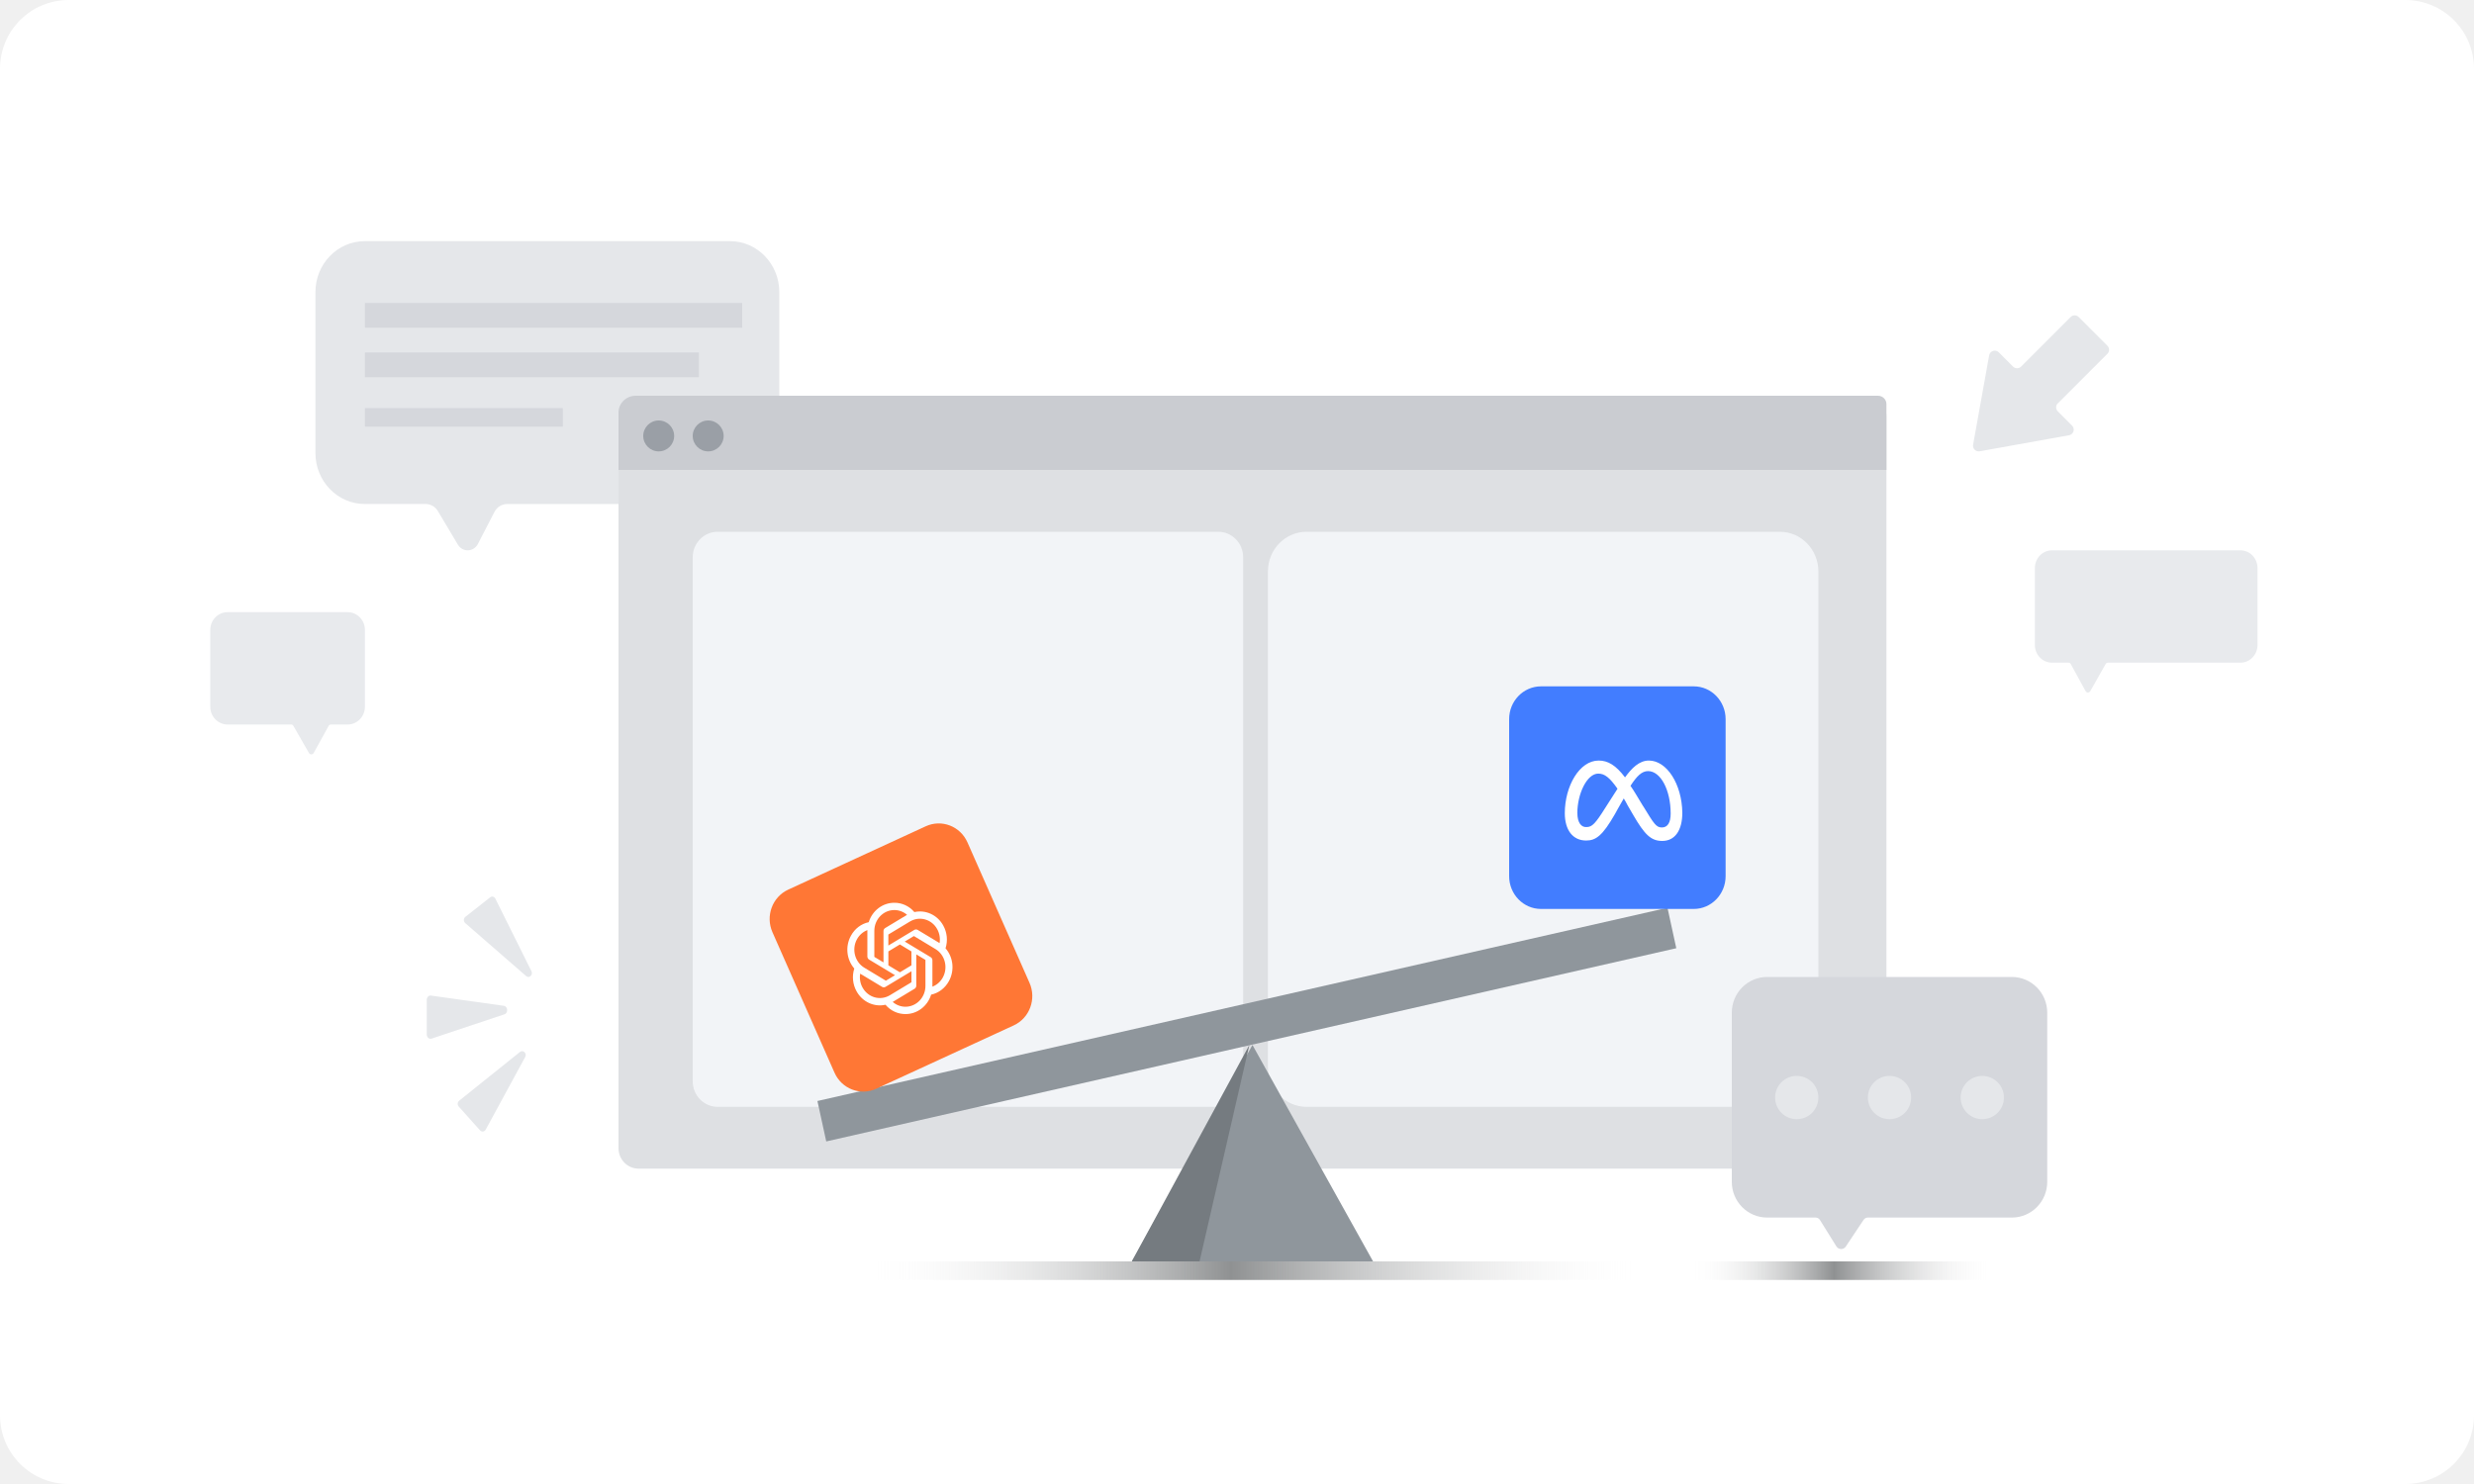
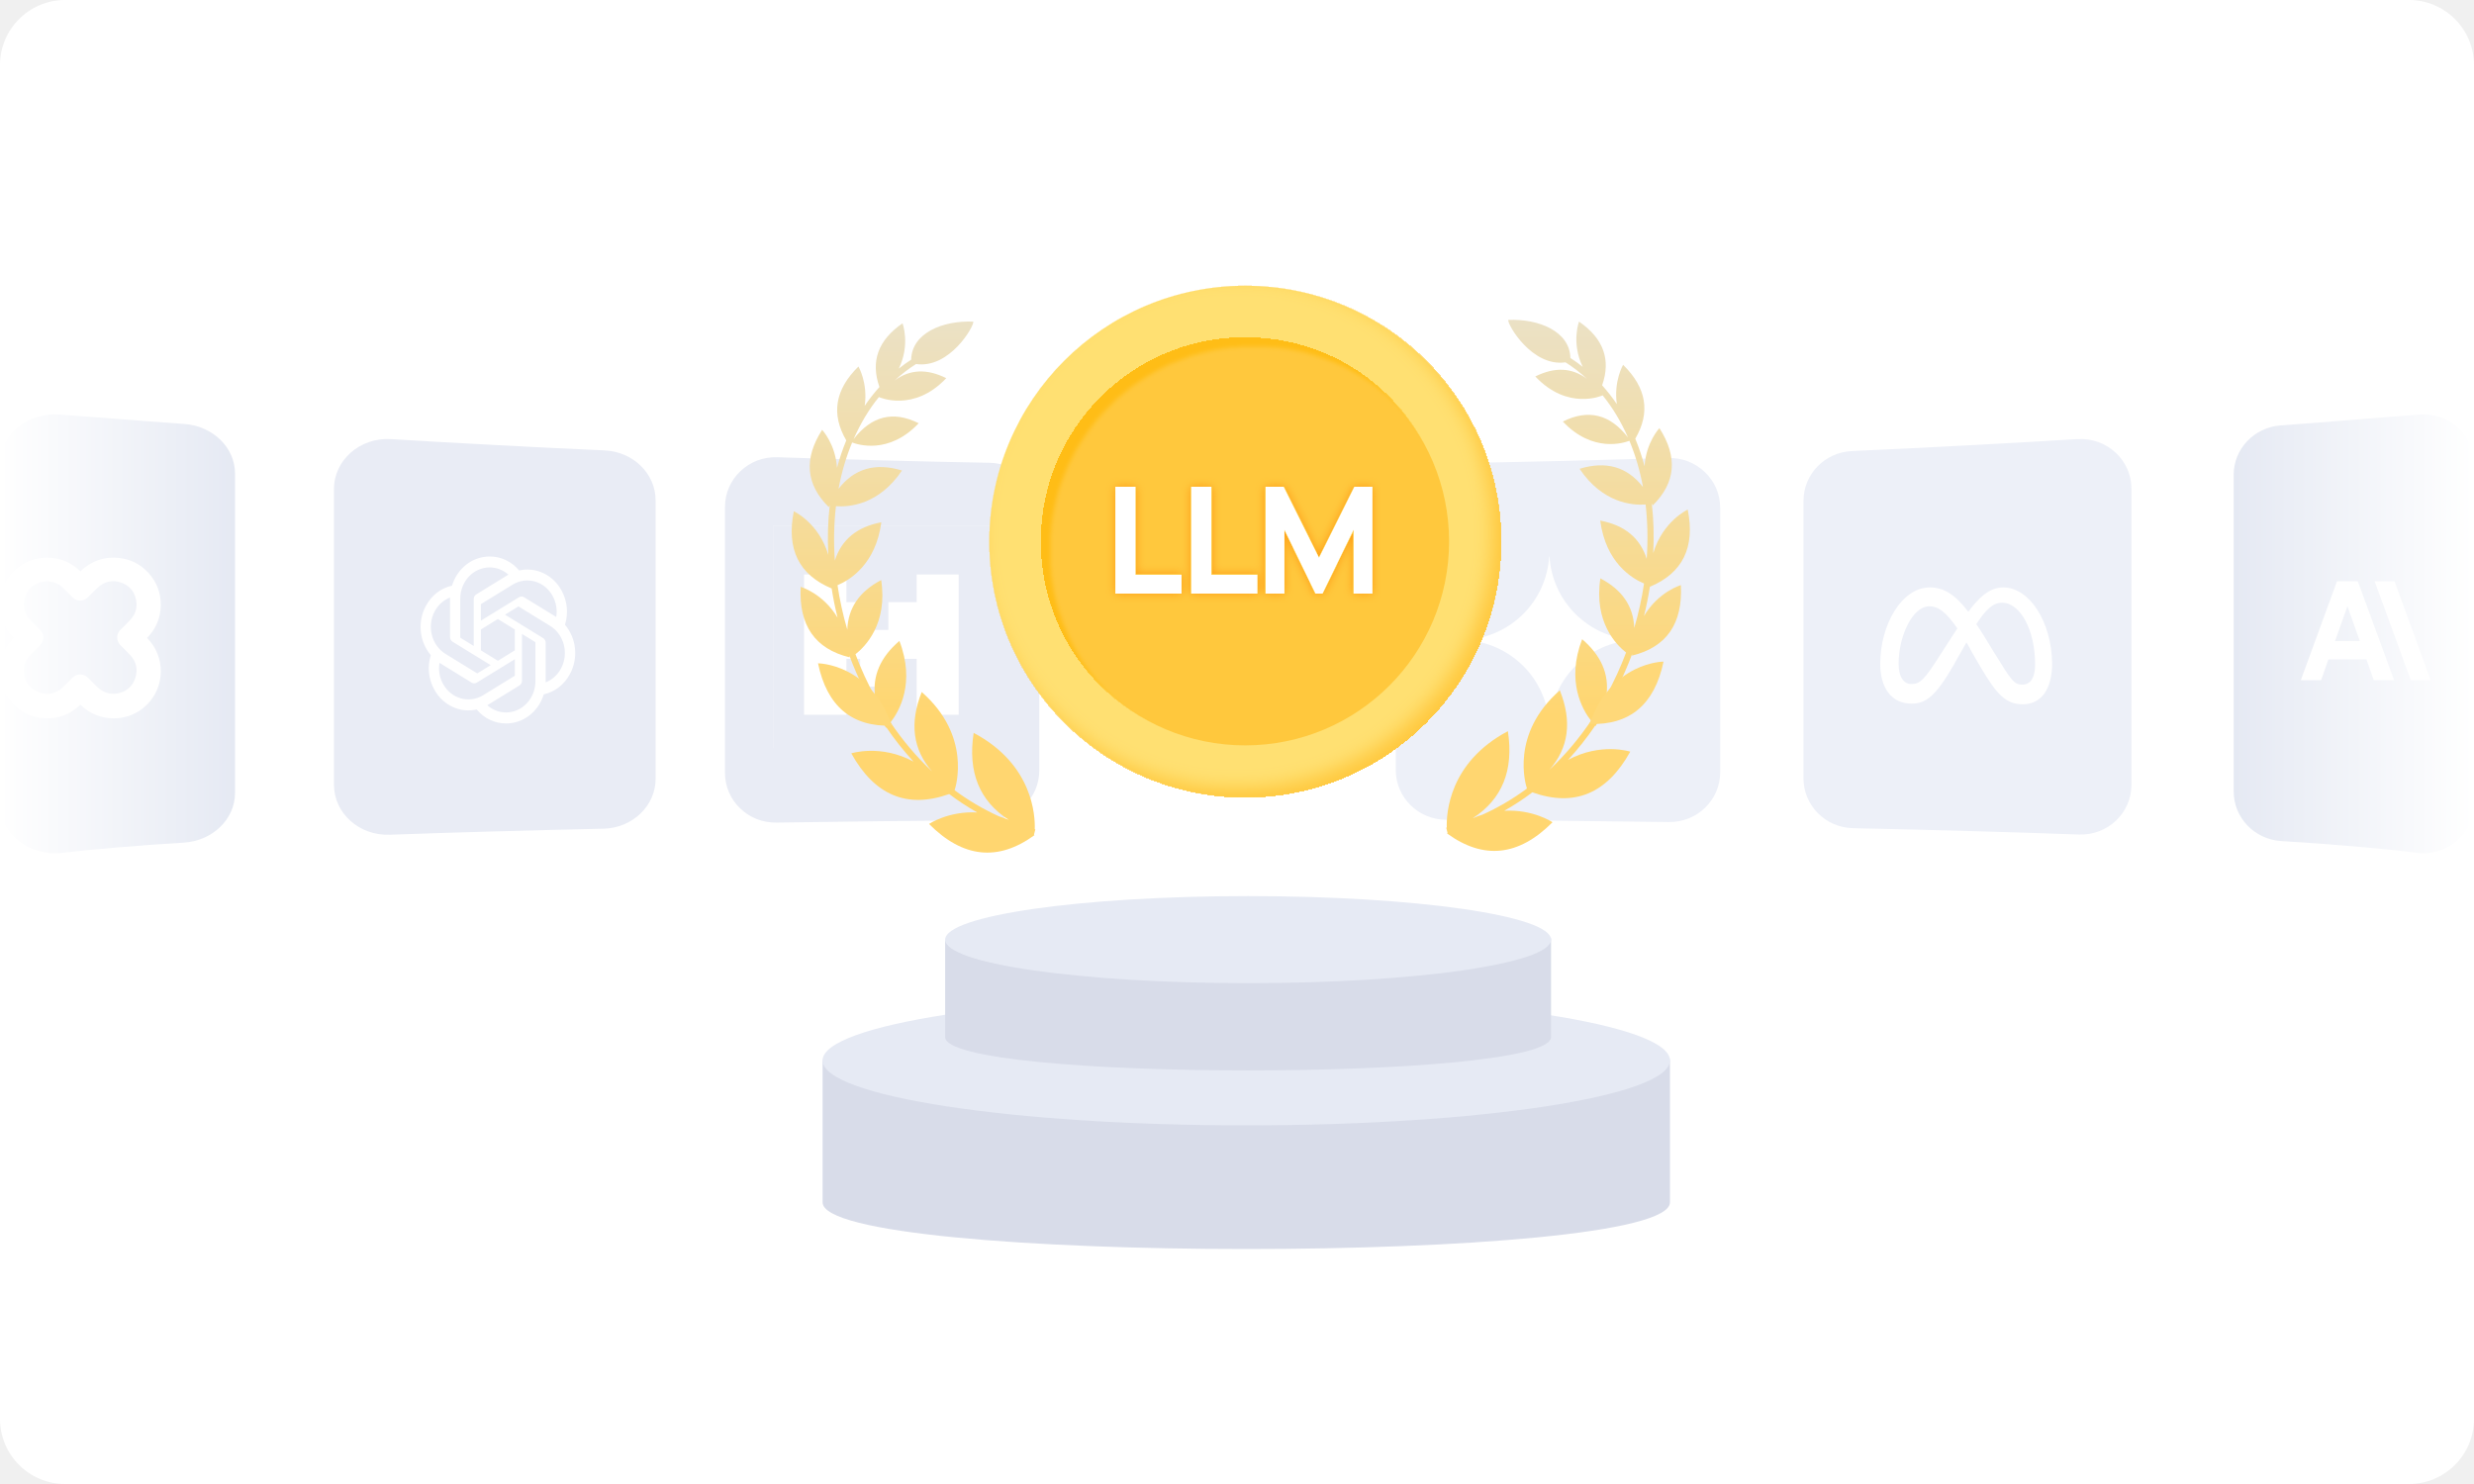
<svg xmlns="http://www.w3.org/2000/svg" width="400" height="240" viewBox="0 0 400 240" fill="none">
-   <rect width="400" height="240" rx="11.111" fill="white" />
-   <path d="M264 204H139V207H264V204Z" fill="url(#paint0_linear_917_4801)" />
-   <path d="M322 204H273V207H322V204Z" fill="url(#paint1_linear_917_4801)" />
-   <path d="M118.021 39H58.975C54.571 39 51 42.688 51 47.237V73.269C51 77.819 54.571 81.507 58.975 81.507H68.809C69.616 81.507 70.37 81.942 70.796 82.652L74.034 88.086C74.788 89.35 76.58 89.291 77.258 87.985L79.946 82.785C80.35 82.001 81.144 81.511 82.004 81.511H118.025C122.429 81.511 126 77.823 126 73.274V47.237C126 42.688 122.429 39 118.025 39H118.021Z" fill="#E5E7EA" />
-   <path d="M301.757 64H103.243C101.452 64 100 65.483 100 67.311V185.688C100 187.517 101.452 189 103.243 189H301.757C303.548 189 305 187.517 305 185.688V67.311C305 65.483 303.548 64 301.757 64Z" fill="#DEE0E3" />
-   <path d="M196.975 86H116.025C113.802 86 112 87.849 112 90.129V174.871C112 177.152 113.802 179 116.025 179H196.975C199.198 179 201 177.152 201 174.871V90.129C201 87.849 199.198 86 196.975 86Z" fill="#F2F4F7" />
-   <path d="M287.753 86H211.247C207.797 86 205 88.869 205 92.408V172.592C205 176.131 207.797 179 211.247 179H287.753C291.203 179 294 176.131 294 172.592V92.408C294 88.869 291.203 86 287.753 86Z" fill="#F2F4F7" />
-   <path d="M102.795 64H303.625C304.383 64 305 64.6 305 65.338V76H100V66.718C100 65.217 101.251 64 102.795 64Z" fill="#CACCD1" />
-   <path d="M269.6 146.811L132.162 178.059L133.588 184.599L271.025 153.351L269.6 146.811Z" fill="#8F969C" />
-   <path d="M202.5 169L183 204H222L202.5 169Z" fill="#8F969C" />
-   <path d="M166.452 158.946L156.42 136.233C155.263 133.613 152.245 132.447 149.679 133.629L127.44 143.875C124.874 145.057 123.733 148.139 124.89 150.76L134.922 173.473C136.079 176.093 139.098 177.259 141.663 176.077L163.902 165.832C166.468 164.649 167.609 161.567 166.452 158.946Z" fill="#FF7735" />
-   <path d="M279 141.696V116.304C279 113.375 276.691 111 273.843 111H249.157C246.309 111 244 113.375 244 116.304V141.696C244 144.625 246.309 147 249.157 147H273.843C276.691 147 279 144.625 279 141.696Z" fill="#427DFF" />
-   <path d="M332.718 65.233L340.729 57.219C341.09 56.857 341.09 56.278 340.729 55.916L336.086 51.271C335.724 50.91 335.145 50.91 334.784 51.271L326.773 59.286C326.411 59.648 325.832 59.648 325.471 59.286L323.165 56.979C322.641 56.454 321.741 56.735 321.61 57.468L319.015 71.918C318.902 72.551 319.453 73.098 320.082 72.985L334.526 70.389C335.258 70.258 335.539 69.358 335.014 68.833L332.709 66.527C332.347 66.165 332.347 65.586 332.709 65.224L332.718 65.233Z" fill="#E5E7EA" />
-   <path d="M106.5 73C107.881 73 109 71.881 109 70.5C109 69.119 107.881 68 106.5 68C105.119 68 104 69.119 104 70.5C104 71.881 105.119 73 106.5 73Z" fill="#9A9FA6" />
-   <path d="M114.5 73C115.881 73 117 71.881 117 70.5C117 69.119 115.881 68 114.5 68C113.119 68 112 69.119 112 70.5C112 71.881 113.119 73 114.5 73Z" fill="#9A9FA6" />
-   <path d="M325.286 158H285.714C282.557 158 280 160.586 280 163.779V191.132C280 194.324 282.557 196.91 285.714 196.91H293.555C293.839 196.91 294.101 197.059 294.252 197.301L296.911 201.571C297.262 202.132 298.066 202.146 298.434 201.594L301.307 197.279C301.462 197.05 301.715 196.91 301.99 196.91H325.286C328.443 196.91 331 194.324 331 191.132V163.779C331 160.586 328.443 158 325.286 158Z" fill="#D5D7DC" />
-   <path d="M36.801 99H56.199C57.746 99 59 100.284 59 101.87V114.303C59 115.888 57.746 117.173 56.199 117.173H53.492C53.353 117.173 53.224 117.246 53.15 117.367L50.71 121.787C50.538 122.066 50.144 122.072 49.964 121.798L47.419 117.355C47.343 117.242 47.219 117.173 47.084 117.173H36.801C35.254 117.173 34 115.888 34 114.303V101.87C34 100.284 35.254 99 36.801 99Z" fill="#E8EAED" />
-   <path d="M362.227 89H331.773C330.241 89 329 90.284 329 91.87V104.303C329 105.888 330.241 107.173 331.773 107.173H334.453C334.591 107.173 334.718 107.246 334.791 107.367L337.207 111.787C337.377 112.066 337.767 112.072 337.946 111.798L340.465 107.355C340.54 107.242 340.663 107.173 340.797 107.173H362.227C363.759 107.173 365 105.888 365 104.303V91.87C365 90.284 363.759 89 362.227 89Z" fill="#E8EAED" />
-   <path d="M120 49H59V53H120V49Z" fill="#D5D7DC" />
-   <path d="M113 57H59V61H113V57Z" fill="#D5D7DC" />
-   <path d="M91 66H59V69H91V66Z" fill="#D5D7DC" />
-   <path d="M290.5 181C292.433 181 294 179.433 294 177.5C294 175.567 292.433 174 290.5 174C288.567 174 287 175.567 287 177.5C287 179.433 288.567 181 290.5 181Z" fill="#E5E7EA" />
-   <path d="M305.5 181C307.433 181 309 179.433 309 177.5C309 175.567 307.433 174 305.5 174C303.567 174 302 175.567 302 177.5C302 179.433 303.567 181 305.5 181Z" fill="#E5E7EA" />
-   <path d="M320.5 181C322.433 181 324 179.433 324 177.5C324 175.567 322.433 174 320.5 174C318.567 174 317 175.567 317 177.5C317 179.433 318.567 181 320.5 181Z" fill="#E5E7EA" />
-   <path d="M202 169L193.947 204H183L202 169Z" fill="#757B80" />
-   <path d="M69.68 161.01L81.468 162.665C82.122 162.757 82.197 163.823 81.561 164.038L69.773 167.973C69.384 168.101 69 167.763 69 167.296V161.702C69 161.282 69.318 160.954 69.676 161.005L69.68 161.01Z" fill="#E5E7EA" />
-   <path d="M80.089 145.328L85.925 157.065C86.225 157.666 85.558 158.285 85.07 157.859L75.216 149.285C74.92 149.023 74.929 148.523 75.237 148.28L79.255 145.117C79.534 144.897 79.922 144.998 80.089 145.328Z" fill="#E5E7EA" />
-   <path d="M74.232 178.017L84.07 170.127C84.572 169.725 85.234 170.353 84.918 170.936L78.529 182.691C78.335 183.048 77.88 183.107 77.614 182.809L74.161 178.947C73.92 178.681 73.954 178.247 74.232 178.026V178.017Z" fill="#E5E7EA" />
-   <path d="M152.876 153.364C153.268 152.138 153.13 150.795 152.509 149.682C151.568 147.974 149.678 147.095 147.836 147.505C147.016 146.541 145.834 145.991 144.6 146C142.714 145.996 141.04 147.262 140.457 149.141C139.245 149.398 138.201 150.191 137.588 151.318C136.639 153.022 136.854 155.171 138.123 156.636C137.73 157.862 137.868 159.205 138.49 160.318C139.43 162.026 141.32 162.905 143.167 162.495C143.987 163.459 145.169 164.009 146.403 164C148.289 164.004 149.968 162.734 150.546 160.859C151.758 160.602 152.802 159.809 153.415 158.682C154.36 156.978 154.144 154.829 152.88 153.369L152.876 153.364ZM146.399 162.815C145.644 162.815 144.91 162.54 144.332 162.035C144.358 162.021 144.406 161.994 144.436 161.976L147.866 159.908C148.043 159.804 148.151 159.61 148.147 159.399V154.347L149.596 155.221C149.596 155.221 149.622 155.243 149.627 155.261V159.444C149.627 161.305 148.181 162.81 146.399 162.815ZM139.461 159.723C139.081 159.043 138.947 158.24 139.077 157.465C139.102 157.483 139.146 157.51 139.18 157.528L142.611 159.597C142.783 159.705 142.999 159.705 143.176 159.597L147.366 157.073V158.822C147.366 158.822 147.357 158.858 147.344 158.867L143.875 160.958C142.33 161.886 140.358 161.336 139.465 159.723H139.461ZM138.559 151.899C138.934 151.214 139.53 150.692 140.237 150.421C140.237 150.453 140.237 150.507 140.237 150.543V154.68C140.237 154.892 140.345 155.086 140.518 155.189L144.708 157.713L143.258 158.587C143.258 158.587 143.223 158.601 143.21 158.592L139.741 156.501C138.201 155.568 137.67 153.508 138.559 151.895V151.899ZM150.472 154.797L146.283 152.273L147.732 151.399C147.732 151.399 147.767 151.386 147.78 151.395L151.249 153.486C152.794 154.419 153.32 156.478 152.431 158.092C152.056 158.772 151.461 159.295 150.753 159.57V155.306C150.753 155.095 150.649 154.901 150.472 154.797ZM151.918 152.526C151.892 152.508 151.849 152.481 151.814 152.463L148.384 150.394C148.211 150.286 147.996 150.286 147.819 150.394L143.629 152.918V151.169C143.629 151.169 143.638 151.133 143.65 151.124L147.12 149.033C148.664 148.105 150.641 148.655 151.53 150.268C151.905 150.948 152.043 151.746 151.914 152.521L151.918 152.526ZM142.844 155.644L141.394 154.77C141.394 154.77 141.368 154.748 141.364 154.73V150.547C141.364 148.686 142.813 147.176 144.595 147.176C145.351 147.176 146.08 147.451 146.658 147.956C146.632 147.97 146.585 147.997 146.554 148.015L143.124 150.083C142.947 150.187 142.839 150.381 142.844 150.592V155.64V155.644ZM143.633 153.869L145.497 152.742L147.361 153.869V156.118L145.497 157.244L143.633 156.118V153.869Z" fill="white" />
-   <path d="M255.026 131.51C255.026 128.378 256.583 125.111 258.41 125.111C259.425 125.111 260.236 125.722 261.522 127.561C260.303 129.467 259.562 130.622 259.562 130.622C257.94 133.211 257.399 133.755 256.521 133.755C255.643 133.822 255.031 133.005 255.031 131.51M265.646 130.355L264.498 128.449C264.227 127.972 263.89 127.494 263.62 127.088C264.635 125.521 265.446 124.705 266.462 124.705C268.493 124.705 270.116 127.766 270.116 131.577C270.116 133.005 269.641 133.822 268.697 133.822C267.752 133.822 267.411 133.211 265.655 130.35M262.737 125.722C261.247 123.75 259.966 123 258.476 123C255.363 123 253 127.15 253 131.51C253 134.233 254.286 135.933 256.45 135.933C258.006 135.933 259.088 135.183 261.114 131.644C261.114 131.644 261.926 130.145 262.533 129.127C262.737 129.467 262.941 129.81 263.141 130.216L264.09 131.85C265.916 134.982 266.932 136 268.754 136C270.852 136 272 134.228 272 131.439C271.933 126.811 269.499 123 266.59 123C265.034 123 263.819 124.227 262.737 125.722Z" fill="white" />
+   <rect width="400" height="240" rx="10.526" fill="white" />
+   <g clip-path="url(#clip0_1007_3160)">
+     <path d="M159.995 74.845C148.535 74.634 137.09 74.334 125.67 73.946C121.045 73.789 117.215 77.439 117.215 81.982V124.994C117.215 129.484 120.955 133.104 125.52 133.035C136.665 132.863 148.185 132.735 159.915 132.642C164.41 132.608 168.035 129.017 168.035 124.602V82.881C168.035 78.495 164.455 74.924 159.99 74.845H159.995Z" fill="#E9ECF5" />
+     <g clip-path="url(#clip1_1007_3160)">
+       <path d="M161 85.019C149.01 85.019 137.021 85.019 125.019 85.019C125.019 97.016 125.019 109.008 125.019 121C125.013 120.997 125.001 120.994 125.001 120.991C124.999 120.966 125 120.941 125 120.916V85C136.972 85 148.944 85 160.916 85.001C160.944 85.001 160.972 85.013 161 85.019Z" fill="white" />
+     </g>
+     <path d="M62.962 134.999C73.587 134.624 85.21 134.293 97.56 134.021C102.253 133.918 106 130.334 106 125.946V80.914C106 76.599 102.374 73.055 97.766 72.843C86.218 72.32 74.685 71.708 63.179 71.017C58.207 70.721 54 74.418 54 79.077V126.923C54 131.509 58.069 135.172 62.968 134.994L62.962 134.999Z" fill="#E9ECF5" />
+     <path d="M233.805 132.587C246.045 132.666 258.115 132.784 269.82 132.946C274.385 133.01 278.12 129.395 278.12 124.905V82.104C278.12 77.555 274.285 73.921 269.655 74.068C257.66 74.451 245.685 74.736 233.735 74.928C229.265 75.001 225.67 78.572 225.67 82.963V124.542C225.67 128.962 229.305 132.553 233.805 132.582V132.587Z" fill="#EDF0F8" />
+     <g clip-path="url(#clip2_1007_3160)">
+       <path d="M264 103.527C260.497 103.742 257.194 105.23 254.712 107.712C252.23 110.194 250.742 113.497 250.527 117H250.473C250.258 113.497 248.77 110.193 246.288 107.712C243.807 105.23 240.503 103.742 237 103.527V103.473C240.503 103.258 243.807 101.77 246.288 99.288C248.77 96.807 250.258 93.503 250.473 90H250.527C250.742 93.503 252.23 96.806 254.712 99.288C257.194 101.77 260.497 103.258 264 103.473V103.527Z" fill="white" />
+     </g>
+     <path d="M335.91 71.013C323.725 71.755 311.56 72.398 299.415 72.948C295.04 73.145 291.595 76.676 291.595 80.979V125.902C291.595 130.274 295.155 133.845 299.6 133.938C312.64 134.218 324.925 134.562 336.135 134.964C340.77 135.131 344.615 131.487 344.615 126.929V79.039C344.615 74.397 340.625 70.728 335.91 71.018V71.013Z" fill="#EDF0F8" />
+     <path d="M306.971 107.356C306.971 102.809 309.25 98.056 311.918 98.056C313.397 98.056 314.585 98.941 316.465 101.62C314.682 104.385 313.591 106.07 313.591 106.07C311.215 109.829 310.426 110.617 309.141 110.617C307.856 110.714 306.971 109.526 306.971 107.356ZM322.503 105.682L320.818 102.918C320.418 102.227 319.933 101.536 319.533 100.941C321.012 98.662 322.2 97.474 323.692 97.474C326.662 97.474 329.039 101.924 329.039 107.465C329.039 109.538 328.348 110.727 326.965 110.727C325.583 110.727 325.086 109.841 322.515 105.682M318.247 98.953C316.077 96.079 314.185 95 312.015 95C307.468 95 304 101.038 304 107.368C304 111.321 305.879 113.794 309.044 113.794C311.324 113.794 312.9 112.703 315.871 107.562C315.871 107.562 317.059 105.391 317.944 103.9C318.235 104.397 318.538 104.894 318.829 105.488L320.212 107.865C322.879 112.412 324.371 113.903 327.038 113.903C330.106 113.903 331.791 111.333 331.791 107.271C331.694 100.541 328.129 95 323.873 95C321.594 95 319.811 96.782 318.235 98.953" fill="white" />
+     <path d="M361.145 76.819V127.995C361.145 132.234 364.505 135.745 368.81 136.016C377.9 136.585 385.34 137.224 390.735 137.926C395.64 138.57 399.995 134.822 399.995 129.959V75.041C399.995 70.335 395.9 66.632 391.125 67.029C383.65 67.658 376.18 68.248 368.72 68.803C364.445 69.122 361.14 72.609 361.14 76.819H361.145Z" fill="url(#paint0_linear_1007_3160)" />
+     <path d="M387.146 94H383.931L389.784 110L393 110L387.146 94ZM377.854 94L372 110H375.281L376.463 106.64L382.605 106.64L383.799 110H387.081L381.214 94H377.854ZM377.539 103.667L379.534 98.04L381.542 103.667H377.539Z" fill="white" />
+     <path d="M29.797 68.567C23.083 68.08 16.369 67.568 9.666 67.032C4.469 66.614 0 70.333 0 75.05V129.949C0 134.829 4.751 138.572 10.101 137.928C15.091 137.328 21.718 136.777 29.71 136.275C34.379 135.98 38 132.478 38 128.242V76.59C38 72.389 34.428 68.901 29.797 68.567Z" fill="url(#paint1_linear_1007_3160)" />
+     <g clip-path="url(#clip3_1007_3160)">
+       <path d="M23.778 103.177C26.811 106.206 26.664 111.06 23.795 113.922C22.308 115.406 20.503 116.166 18.404 116.175C16.308 116.183 14.513 115.416 13.001 113.962C11.22 115.65 9.113 116.404 6.671 116.117C4.83 115.901 3.267 115.089 2.012 113.722C0.638 112.226 -0.035 110.445 0.002 108.415C0.039 106.385 0.802 104.645 2.215 103.182C0.527 101.401 -0.228 99.294 0.06 96.852C0.276 95.01 1.088 93.448 2.454 92.193C3.951 90.819 5.732 90.146 7.761 90.183C9.791 90.22 11.532 90.983 12.994 92.396C14.776 90.708 16.883 89.953 19.325 90.24C21.167 90.457 22.729 91.268 23.984 92.635C25.358 94.132 26.031 95.913 25.994 97.942C25.957 99.972 25.194 101.712 23.779 103.177H23.778ZM7.511 93.995C7.395 94.007 7.199 94.014 7.008 94.049C5.566 94.312 4.557 95.127 4.082 96.511C3.604 97.906 3.899 99.181 4.898 100.269C5.381 100.795 5.905 101.284 6.409 101.791C6.485 101.868 6.562 101.946 6.627 102.031C7.179 102.754 7.108 103.704 6.45 104.37C5.962 104.863 5.466 105.347 4.981 105.842C4.075 106.766 3.7 107.877 3.937 109.147C4.202 110.565 5.044 111.548 6.412 112.002C7.796 112.462 9.059 112.168 10.135 111.179C10.664 110.693 11.157 110.167 11.667 109.66C11.744 109.584 11.822 109.508 11.908 109.443C12.628 108.896 13.576 108.967 14.236 109.619C14.729 110.106 15.213 110.602 15.708 111.088C16.608 111.971 17.689 112.355 18.935 112.148C20.381 111.909 21.387 111.075 21.862 109.691C22.34 108.296 22.045 107.021 21.045 105.933C20.556 105.401 20.025 104.907 19.517 104.391C19.406 104.278 19.298 104.155 19.214 104.02C18.773 103.308 18.884 102.447 19.494 101.832C20.012 101.309 20.547 100.801 21.051 100.264C21.901 99.359 22.236 98.272 22.007 97.054C21.74 95.637 20.899 94.655 19.531 94.199C18.153 93.741 16.892 94.032 15.818 95.014C15.284 95.502 14.79 96.032 14.277 96.542C14.2 96.618 14.122 96.694 14.035 96.759C13.314 97.306 12.367 97.235 11.707 96.583C11.217 96.099 10.732 95.61 10.245 95.122C9.512 94.388 8.625 94.018 7.51 93.995H7.511Z" fill="white" />
+     </g>
+     <path d="M91.347 101.046C91.924 99.207 91.721 97.193 90.807 95.523C89.424 92.961 86.645 91.643 83.935 92.258C82.73 90.811 80.991 89.987 79.176 90C76.403 89.993 73.941 91.893 73.084 94.712C71.301 95.097 69.766 96.287 68.865 97.977C67.469 100.532 67.786 103.757 69.651 105.954C69.074 107.793 69.277 109.807 70.191 111.477C71.574 114.039 74.353 115.357 77.069 114.742C78.275 116.189 80.014 117.013 81.829 117C84.602 117.007 87.07 115.1 87.92 112.288C89.703 111.903 91.239 110.713 92.14 109.023C93.53 106.468 93.212 103.243 91.353 101.053L91.347 101.046ZM81.822 115.222C80.712 115.222 79.633 114.81 78.783 114.052C78.821 114.032 78.891 113.992 78.935 113.965L83.98 110.862C84.24 110.706 84.398 110.416 84.392 110.098V102.52L86.524 103.831C86.524 103.831 86.562 103.865 86.569 103.892V110.165C86.569 112.957 84.443 115.215 81.822 115.222ZM71.619 110.585C71.06 109.564 70.864 108.36 71.054 107.198C71.092 107.225 71.155 107.265 71.206 107.292L76.251 110.395C76.505 110.557 76.822 110.557 77.082 110.395L83.244 106.61V109.233C83.244 109.233 83.231 109.287 83.212 109.3L78.11 112.437C75.838 113.829 72.938 113.005 71.625 110.585H71.619ZM70.292 98.849C70.844 97.822 71.72 97.037 72.761 96.632C72.761 96.679 72.761 96.76 72.761 96.814V103.02C72.761 103.338 72.919 103.628 73.173 103.784L79.335 107.57L77.203 108.881C77.203 108.881 77.152 108.901 77.133 108.888L72.031 105.751C69.766 104.352 68.985 101.262 70.292 98.842V98.849ZM87.812 103.196L81.651 99.41L83.783 98.099C83.783 98.099 83.834 98.078 83.853 98.092L88.955 101.229C91.226 102.628 92 105.717 90.693 108.137C90.141 109.158 89.266 109.942 88.225 110.355V103.96C88.225 103.642 88.073 103.351 87.812 103.196ZM89.938 99.789C89.9 99.762 89.837 99.721 89.786 99.694L84.741 96.591C84.487 96.429 84.17 96.429 83.91 96.591L77.748 100.377V97.754C77.748 97.754 77.761 97.7 77.78 97.686L82.882 94.55C85.154 93.157 88.06 93.982 89.367 96.402C89.919 97.423 90.122 98.619 89.932 99.782L89.938 99.789ZM76.594 104.467L74.461 103.155C74.461 103.155 74.423 103.121 74.417 103.094V96.821C74.417 94.029 76.549 91.764 79.17 91.764C80.28 91.764 81.353 92.177 82.203 92.934C82.165 92.954 82.095 92.995 82.051 93.022L77.006 96.125C76.746 96.28 76.587 96.571 76.594 96.889V104.46V104.467ZM77.755 101.803L80.496 100.113L83.237 101.803V105.176L80.496 106.866L77.755 105.176V101.803Z" fill="white" />
+   </g>
+   <path d="M270 194.452C270 204.516 133 204.516 133 194.452V171C133 184.138 270 184.138 270 171V194.452Z" fill="#D8DCE9" />
+   <path d="M201.5 182C239.332 182 270 177.299 270 171.5C270 165.701 239.332 161 201.5 161C163.668 161 133 165.701 133 171.5C133 177.299 163.668 182 201.5 182Z" fill="#E6EAF4" />
+   <path d="M250.777 167.72C250.777 174.915 152.813 174.915 152.813 167.72V151.659C152.813 161.048 250.777 160.889 250.777 151.5V167.72Z" fill="#D8DCE9" />
+   <path d="M201.798 159.005C228.848 159.005 250.777 155.852 250.777 151.963C250.777 148.075 228.848 144.922 201.798 144.922C174.747 144.922 152.818 148.075 152.818 151.963C152.818 155.852 174.747 159.005 201.798 159.005Z" fill="#E6EAF4" />
+   <g filter="url(#filter0_i_1007_3160)">
+     <path d="M201.322 128.934C224.163 128.934 242.679 110.418 242.679 87.578C242.679 64.737 224.163 46.221 201.322 46.221C178.481 46.221 159.965 64.737 159.965 87.578C159.965 110.418 178.481 128.934 201.322 128.934Z" fill="#FFE072" />
+   </g>
+   <g filter="url(#filter1_i_1007_3160)">
+     <path d="M201.322 120.544C219.529 120.544 234.289 105.785 234.289 87.578C234.289 69.371 219.529 54.611 201.322 54.611C183.116 54.611 168.356 69.371 168.356 87.578C168.356 105.785 183.116 120.544 201.322 120.544Z" fill="#FFC83D" />
+   </g>
+   <path d="M148.207 92.908V97.384H143.629V101.877H141.377V97.384H136.852V92.908H130V115.597H136.852V106.552H139.066V111.05H145.918V106.552H148.207V115.597H155V92.908H148.207Z" fill="white" />
+   <path d="M265.796 99.652C266.19 98.059 266.511 96.47 266.756 94.895C272.06 92.678 274.1 88.521 272.876 82.411C272.876 82.411 268.849 84.268 267.299 89.452C267.438 86.697 267.366 84.023 267.068 81.465C267.078 81.465 267.087 81.465 267.097 81.46C267.14 81.556 267.169 81.647 267.212 81.743C270.937 78.081 271.297 73.915 268.297 69.24C268.297 69.24 266.137 71.519 265.897 75.393C265.479 73.852 264.98 72.364 264.395 70.948C266.876 66.705 266.223 62.721 262.427 59.001C262.427 59.001 260.881 61.632 261.414 65.356C260.684 64.276 259.887 63.264 259.033 62.313C260.492 58.161 259.249 54.729 255.299 52.012C255.299 52.012 254.007 55.416 255.899 59.332C255.26 58.819 254.593 58.339 253.902 57.892C253.806 53.587 248.799 51.532 243.86 51.739C243.663 52.396 247.662 59.385 253.115 58.598C254.348 59.38 255.505 60.273 256.58 61.262C254.147 59.447 251.363 59.318 248.228 60.883C253.494 66.47 259.057 63.969 259.119 63.94C260.751 65.942 262.11 68.236 263.209 70.742C260.3 66.984 256.796 66.12 252.683 68.174C257.526 73.31 262.604 71.611 263.444 71.284C264.414 73.608 265.153 76.113 265.643 78.772C263.099 75.489 259.681 74.505 255.385 75.816C259.124 81.359 263.881 81.748 266.065 81.59C266.387 84.398 266.454 87.34 266.243 90.388C265.177 87.009 262.676 84.936 258.726 84.192C259.628 91.003 263.838 93.537 265.811 94.368C265.46 96.739 264.932 99.153 264.227 101.563C264.102 98.068 262.287 95.39 258.75 93.537C257.679 100.617 261.327 104.294 262.907 105.528C262.023 107.884 260.963 110.203 259.734 112.454C260.19 109.032 258.879 106.003 255.803 103.377C253.196 110.179 255.841 114.763 257.243 116.558C255.308 119.424 253.067 122.102 250.518 124.488C253.633 120.94 254.199 116.659 252.193 111.643C244.148 118.708 246.663 126.868 246.879 127.526C244.676 129.158 242.281 130.579 239.703 131.745C239.18 131.904 238.647 132.1 238.11 132.331C242.871 129.264 244.772 124.574 243.798 118.252C234.203 123.326 233.843 131.678 233.919 133.828C233.891 133.838 233.857 133.848 233.828 133.857L234.044 134.716C234.015 134.74 233.982 134.76 233.953 134.784C239.857 139.084 245.545 138.48 251.012 132.979C251.012 132.979 247.878 130.862 243.212 131.121C244.806 130.224 246.318 129.225 247.753 128.14C254.535 130.555 259.811 128.366 263.583 121.56C263.583 121.56 258.831 120.028 253.523 122.894C255.126 121.152 256.595 119.294 257.919 117.35C257.963 117.393 257.991 117.422 257.991 117.422C258.131 117.168 258.251 116.923 258.375 116.673C260.646 113.227 262.484 109.526 263.891 105.753C263.881 105.849 263.862 105.931 263.852 106.032C269.444 104.673 272.084 100.872 271.767 94.632C271.767 94.632 268.143 95.663 265.777 99.662L265.796 99.652Z" fill="url(#paint2_linear_1007_3160)" />
+   <path d="M257 117.085C263.523 117.301 267.512 113.936 268.962 107C268.962 107 260.566 107.014 257 117.085Z" fill="#FED879" />
+   <path d="M135.425 99.928C135.031 98.334 134.709 96.745 134.465 95.171C129.161 92.953 127.121 88.796 128.345 82.686C128.345 82.686 132.372 84.544 133.922 89.728C133.783 86.972 133.855 84.299 134.153 81.74C134.143 81.74 134.133 81.74 134.124 81.736C134.081 81.832 134.052 81.923 134.009 82.019C130.284 78.356 129.924 74.19 132.924 69.515C132.924 69.515 135.084 71.795 135.324 75.668C135.741 74.128 136.241 72.64 136.826 71.224C134.345 66.981 134.997 62.996 138.794 59.276C138.794 59.276 140.34 61.907 139.807 65.632C140.537 64.552 141.333 63.539 142.188 62.589C140.729 58.437 141.972 55.005 145.922 52.288C145.922 52.288 147.213 55.691 145.322 59.608C145.961 59.094 146.628 58.614 147.319 58.168C147.415 53.862 152.421 51.808 157.361 52.014C157.557 52.672 153.559 59.66 148.106 58.873C146.873 59.656 145.716 60.548 144.641 61.537C147.074 59.723 149.858 59.593 152.993 61.158C147.727 66.745 142.164 64.245 142.101 64.216C140.469 66.217 139.111 68.512 138.012 71.017C140.921 67.259 144.425 66.395 148.538 68.449C143.695 73.585 138.617 71.886 137.777 71.56C136.807 73.883 136.068 76.388 135.578 79.048C138.122 75.764 141.54 74.781 145.836 76.091C142.097 81.635 137.34 82.024 135.156 81.865C134.834 84.673 134.767 87.616 134.978 90.664C136.044 87.284 138.545 85.211 142.495 84.467C141.593 91.278 137.383 93.812 135.41 94.643C135.761 97.014 136.289 99.428 136.994 101.838C137.119 98.344 138.933 95.665 142.471 93.812C143.541 100.893 139.893 104.569 138.314 105.803C139.197 108.16 140.258 110.478 141.487 112.729C141.031 109.307 142.341 106.278 145.418 103.653C148.025 110.454 145.38 115.038 143.978 116.833C145.913 119.699 148.154 122.377 150.703 124.763C147.588 121.216 147.021 116.934 149.028 111.918C157.073 118.984 154.557 127.144 154.341 127.801C156.545 129.433 158.94 130.854 161.517 132.021C162.041 132.179 162.573 132.376 163.111 132.606C158.349 129.539 156.449 124.849 157.423 118.528C167.018 123.601 167.378 131.953 167.301 134.104C167.33 134.113 167.364 134.123 167.393 134.133L167.177 134.992C167.205 135.016 167.239 135.035 167.268 135.059C161.364 139.36 155.676 138.755 150.209 133.254C150.209 133.254 153.343 131.137 158.009 131.397C156.415 130.499 154.903 129.501 153.468 128.416C146.685 130.83 141.41 128.641 137.637 121.835C137.637 121.835 142.389 120.304 147.698 123.169C146.095 121.427 144.626 119.569 143.301 117.625C143.258 117.669 143.229 117.697 143.229 117.697C143.09 117.443 142.97 117.198 142.845 116.949C140.575 113.502 138.737 109.801 137.33 106.029C137.34 106.125 137.359 106.206 137.369 106.307C131.777 104.949 129.137 101.147 129.453 94.907C129.453 94.907 133.077 95.939 135.444 99.937L135.425 99.928Z" fill="url(#paint3_linear_1007_3160)" />
+   <path d="M144.221 117.36C137.698 117.576 133.709 114.211 132.259 107.275C132.259 107.275 140.654 107.29 144.221 117.36Z" fill="#FED878" />
+   <g filter="url(#filter2_d_1007_3160)">
+     <path d="M180.331 96V78.72H183.595V92.952H191.035V96H180.331ZM192.596 96V78.72H195.86V92.952H203.3V96H192.596ZM204.62 96V78.72H207.548L213.26 90.192L218.972 78.72H221.9V96H218.852V85.68L213.836 96H212.684L207.668 85.68V96H204.62Z" fill="white" />
+   </g>
  <defs>
-     <linearGradient id="paint0_linear_917_4801" x1="139" y1="205.5" x2="263.996" y2="205.5" gradientUnits="userSpaceOnUse">
-       <stop stop-color="white" stop-opacity="0" />
-       <stop offset="0.48" stop-color="#8F9192" />
-       <stop offset="1" stop-color="#F5F5F5" stop-opacity="0" />
+     <filter id="filter0_i_1007_3160" x="158.511" y="44.766" width="84.168" height="84.168" filterUnits="userSpaceOnUse" color-interpolation-filters="sRGB">
+       <feFlood flood-opacity="0" result="BackgroundImageFix" />
+       <feBlend mode="normal" in="SourceGraphic" in2="BackgroundImageFix" result="shape" />
+       <feColorMatrix in="SourceAlpha" type="matrix" values="0 0 0 0 0 0 0 0 0 0 0 0 0 0 0 0 0 0 127 0" result="hardAlpha" />
+       <feOffset dx="-1.455" dy="-1.455" />
+       <feGaussianBlur stdDeviation="1.455" />
+       <feComposite in2="hardAlpha" operator="arithmetic" k2="-1" k3="1" />
+       <feColorMatrix type="matrix" values="0 0 0 0 1 0 0 0 0 0.785 0 0 0 0 0.241 0 0 0 1 0" />
+       <feBlend mode="normal" in2="shape" result="effect1_innerShadow_1007_3160" />
+     </filter>
+     <filter id="filter1_i_1007_3160" x="168.356" y="54.611" width="66.66" height="66.66" filterUnits="userSpaceOnUse" color-interpolation-filters="sRGB">
+       <feFlood flood-opacity="0" result="BackgroundImageFix" />
+       <feBlend mode="normal" in="SourceGraphic" in2="BackgroundImageFix" result="shape" />
+       <feColorMatrix in="SourceAlpha" type="matrix" values="0 0 0 0 0 0 0 0 0 0 0 0 0 0 0 0 0 0 127 0" result="hardAlpha" />
+       <feOffset dx="1.455" dy="1.455" />
+       <feGaussianBlur stdDeviation="0.364" />
+       <feComposite in2="hardAlpha" operator="arithmetic" k2="-1" k3="1" />
+       <feColorMatrix type="matrix" values="0 0 0 0 1 0 0 0 0 0.741 0 0 0 0 0.086 0 0 0 1 0" />
+       <feBlend mode="normal" in2="shape" result="effect1_innerShadow_1007_3160" />
+     </filter>
+     <filter id="filter2_d_1007_3160" x="178.877" y="77.265" width="44.478" height="20.189" filterUnits="userSpaceOnUse" color-interpolation-filters="sRGB">
+       <feFlood flood-opacity="0" result="BackgroundImageFix" />
+       <feColorMatrix in="SourceAlpha" type="matrix" values="0 0 0 0 0 0 0 0 0 0 0 0 0 0 0 0 0 0 127 0" result="hardAlpha" />
+       <feOffset />
+       <feGaussianBlur stdDeviation="0.727" />
+       <feComposite in2="hardAlpha" operator="out" />
+       <feColorMatrix type="matrix" values="0 0 0 0 1 0 0 0 0 0.619 0 0 0 0 0.086 0 0 0 1 0" />
+       <feBlend mode="normal" in2="BackgroundImageFix" result="effect1_dropShadow_1007_3160" />
+       <feBlend mode="normal" in="SourceGraphic" in2="effect1_dropShadow_1007_3160" result="shape" />
+     </filter>
+     <linearGradient id="paint0_linear_1007_3160" x1="399.995" y1="102.499" x2="361.14" y2="102.499" gradientUnits="userSpaceOnUse">
+       <stop stop-color="white" />
+       <stop offset="1" stop-color="#E5E9F3" />
    </linearGradient>
-     <linearGradient id="paint1_linear_917_4801" x1="273" y1="55.967" x2="322" y2="55.967" gradientUnits="userSpaceOnUse">
-       <stop stop-color="white" stop-opacity="0" />
-       <stop offset="0.48" stop-color="#8F9192" />
-       <stop offset="1" stop-color="#F5F5F5" stop-opacity="0" />
+     <linearGradient id="paint1_linear_1007_3160" x1="38" y1="102.5" x2="0" y2="102.5" gradientUnits="userSpaceOnUse">
+       <stop stop-color="#E5E9F3" />
+       <stop offset="1" stop-color="white" />
    </linearGradient>
+     <linearGradient id="paint2_linear_1007_3160" x1="253.524" y1="51.725" x2="253.524" y2="137.612" gradientUnits="userSpaceOnUse">
+       <stop stop-color="#EBE1C5" />
+       <stop offset="0.745" stop-color="#FFD670" />
+     </linearGradient>
+     <linearGradient id="paint3_linear_1007_3160" x1="147.696" y1="52" x2="147.696" y2="137.888" gradientUnits="userSpaceOnUse">
+       <stop stop-color="#EBE1C5" />
+       <stop offset="0.745" stop-color="#FFD670" />
+     </linearGradient>
+     <clipPath id="clip0_1007_3160">
+       <rect width="400" height="71" fill="white" transform="translate(0 67)" />
+     </clipPath>
+     <clipPath id="clip1_1007_3160">
+       <rect width="36" height="36" fill="white" transform="translate(125 85)" />
+     </clipPath>
+     <clipPath id="clip2_1007_3160">
+       <rect width="27" height="27" fill="white" transform="translate(237 90)" />
+     </clipPath>
+     <clipPath id="clip3_1007_3160">
+       <rect width="32" height="29.042" fill="white" transform="translate(0 88)" />
+     </clipPath>
  </defs>
</svg>
